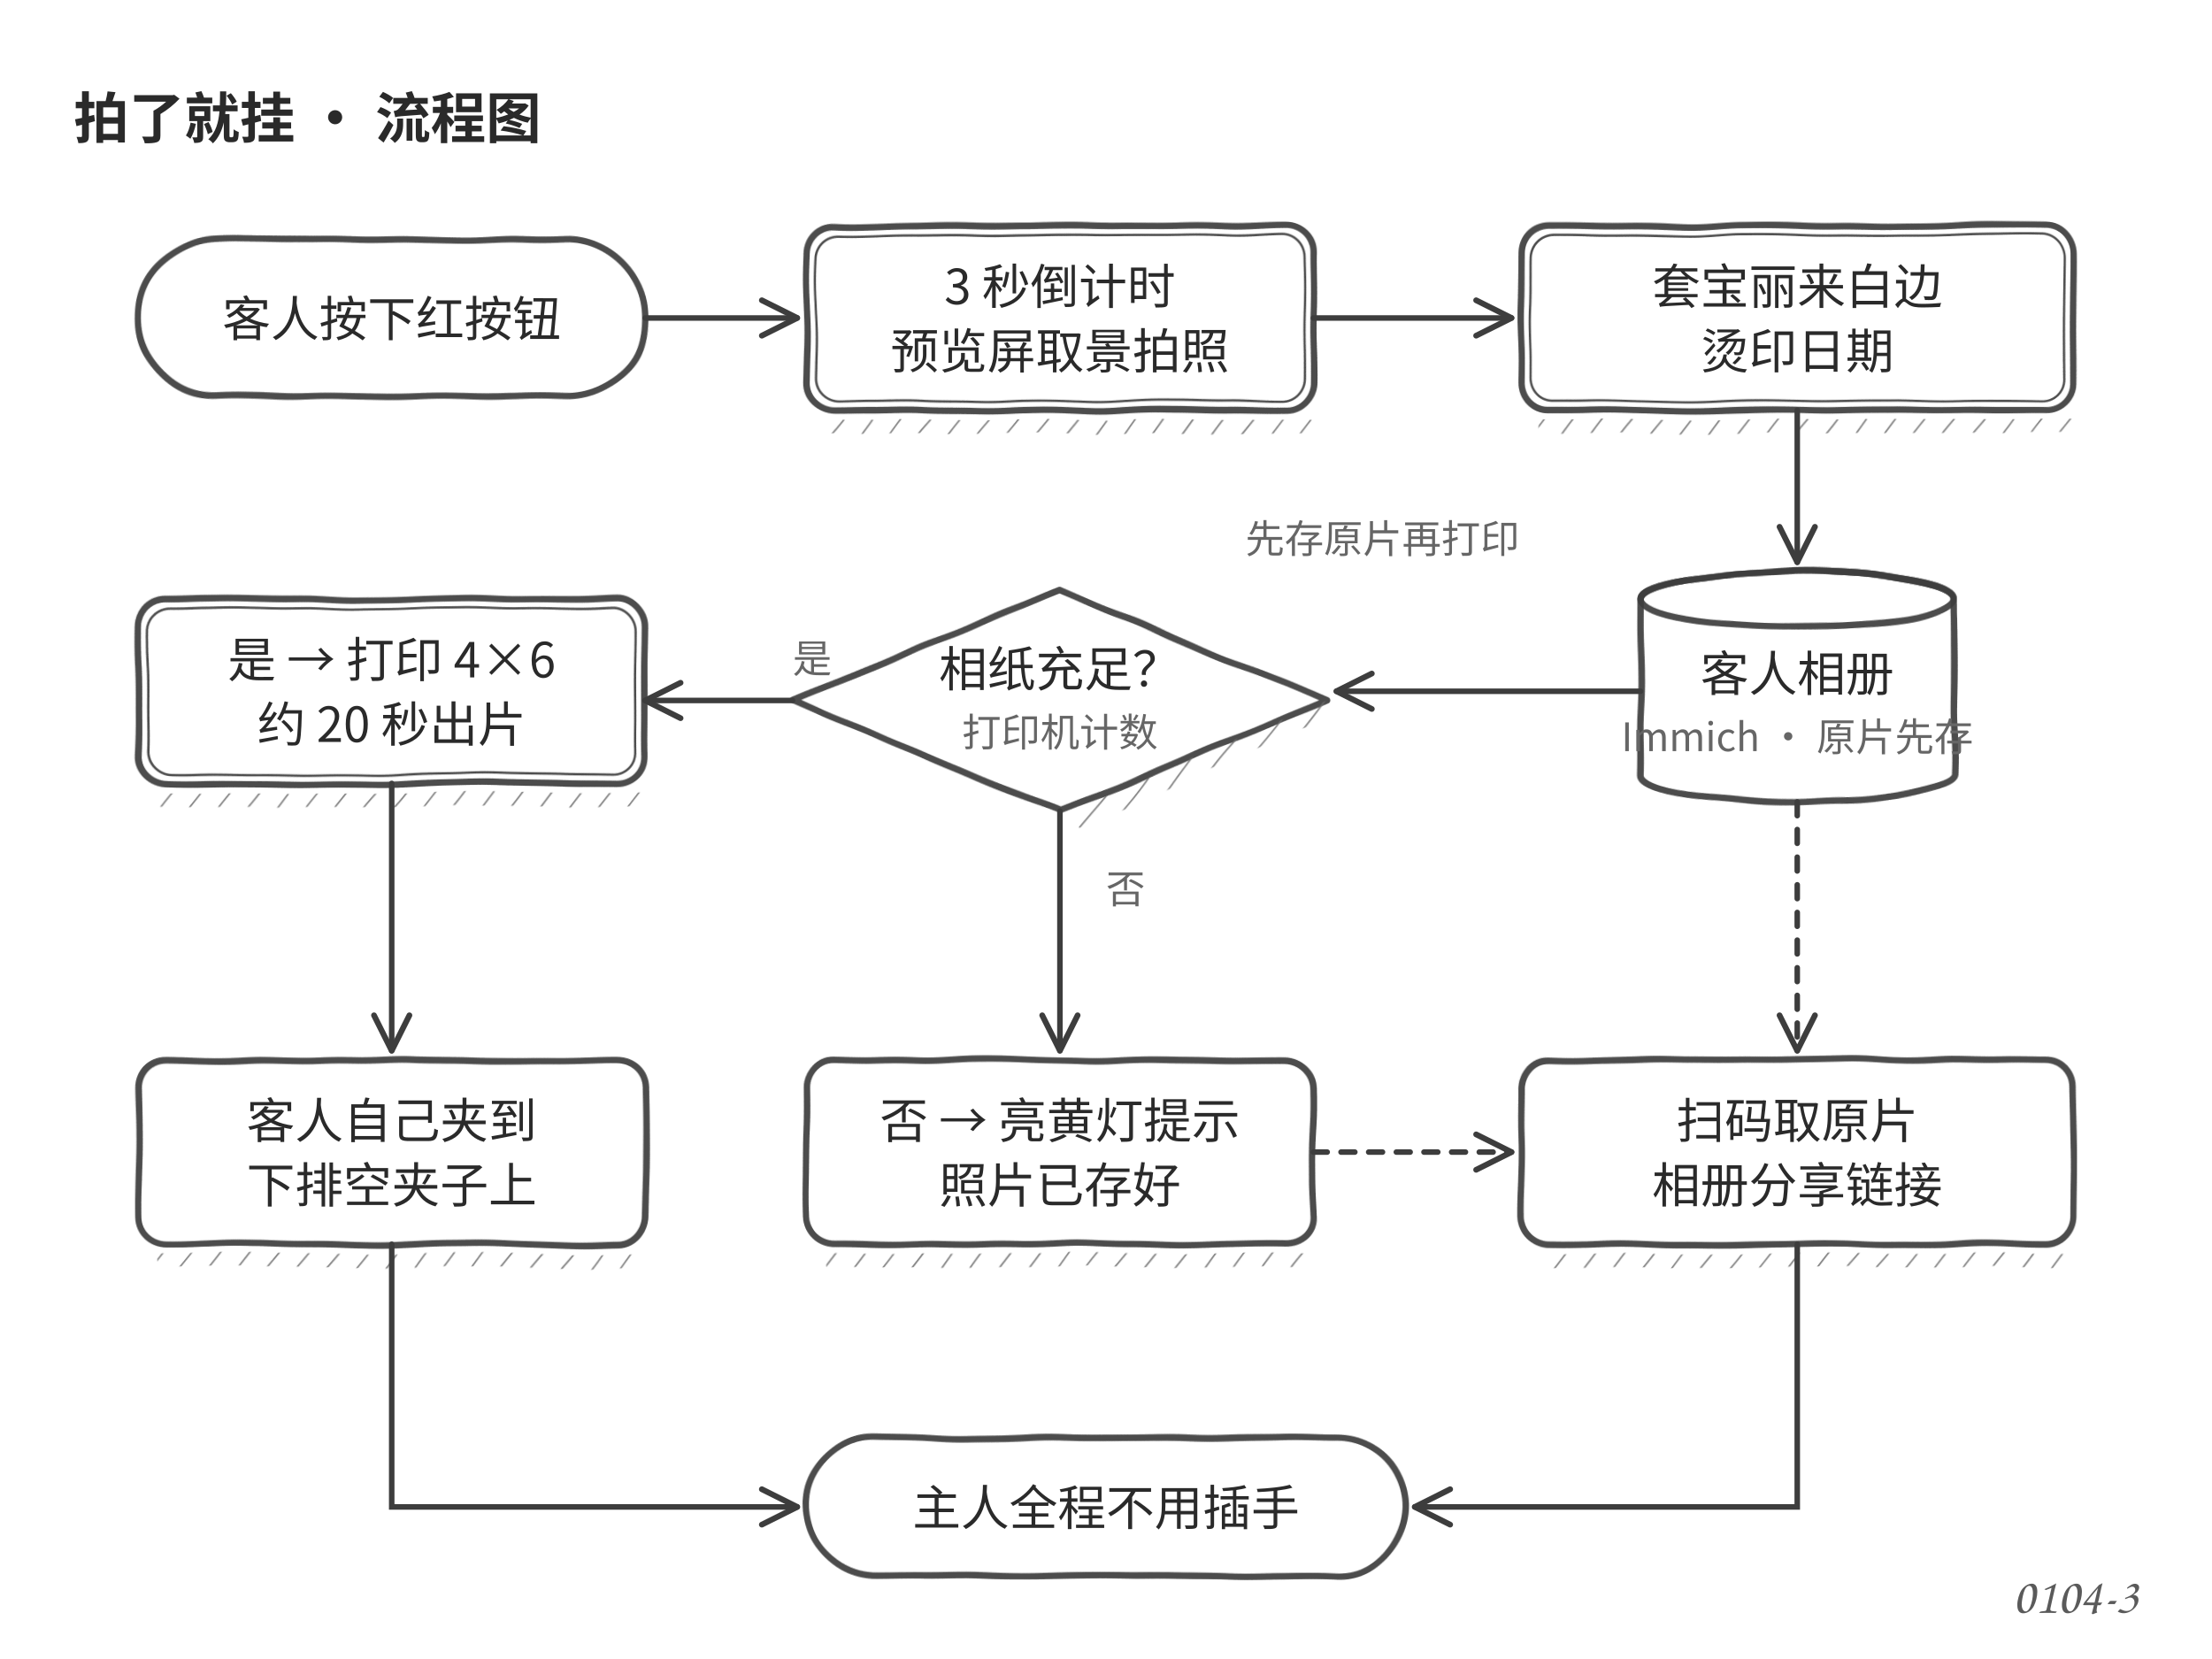
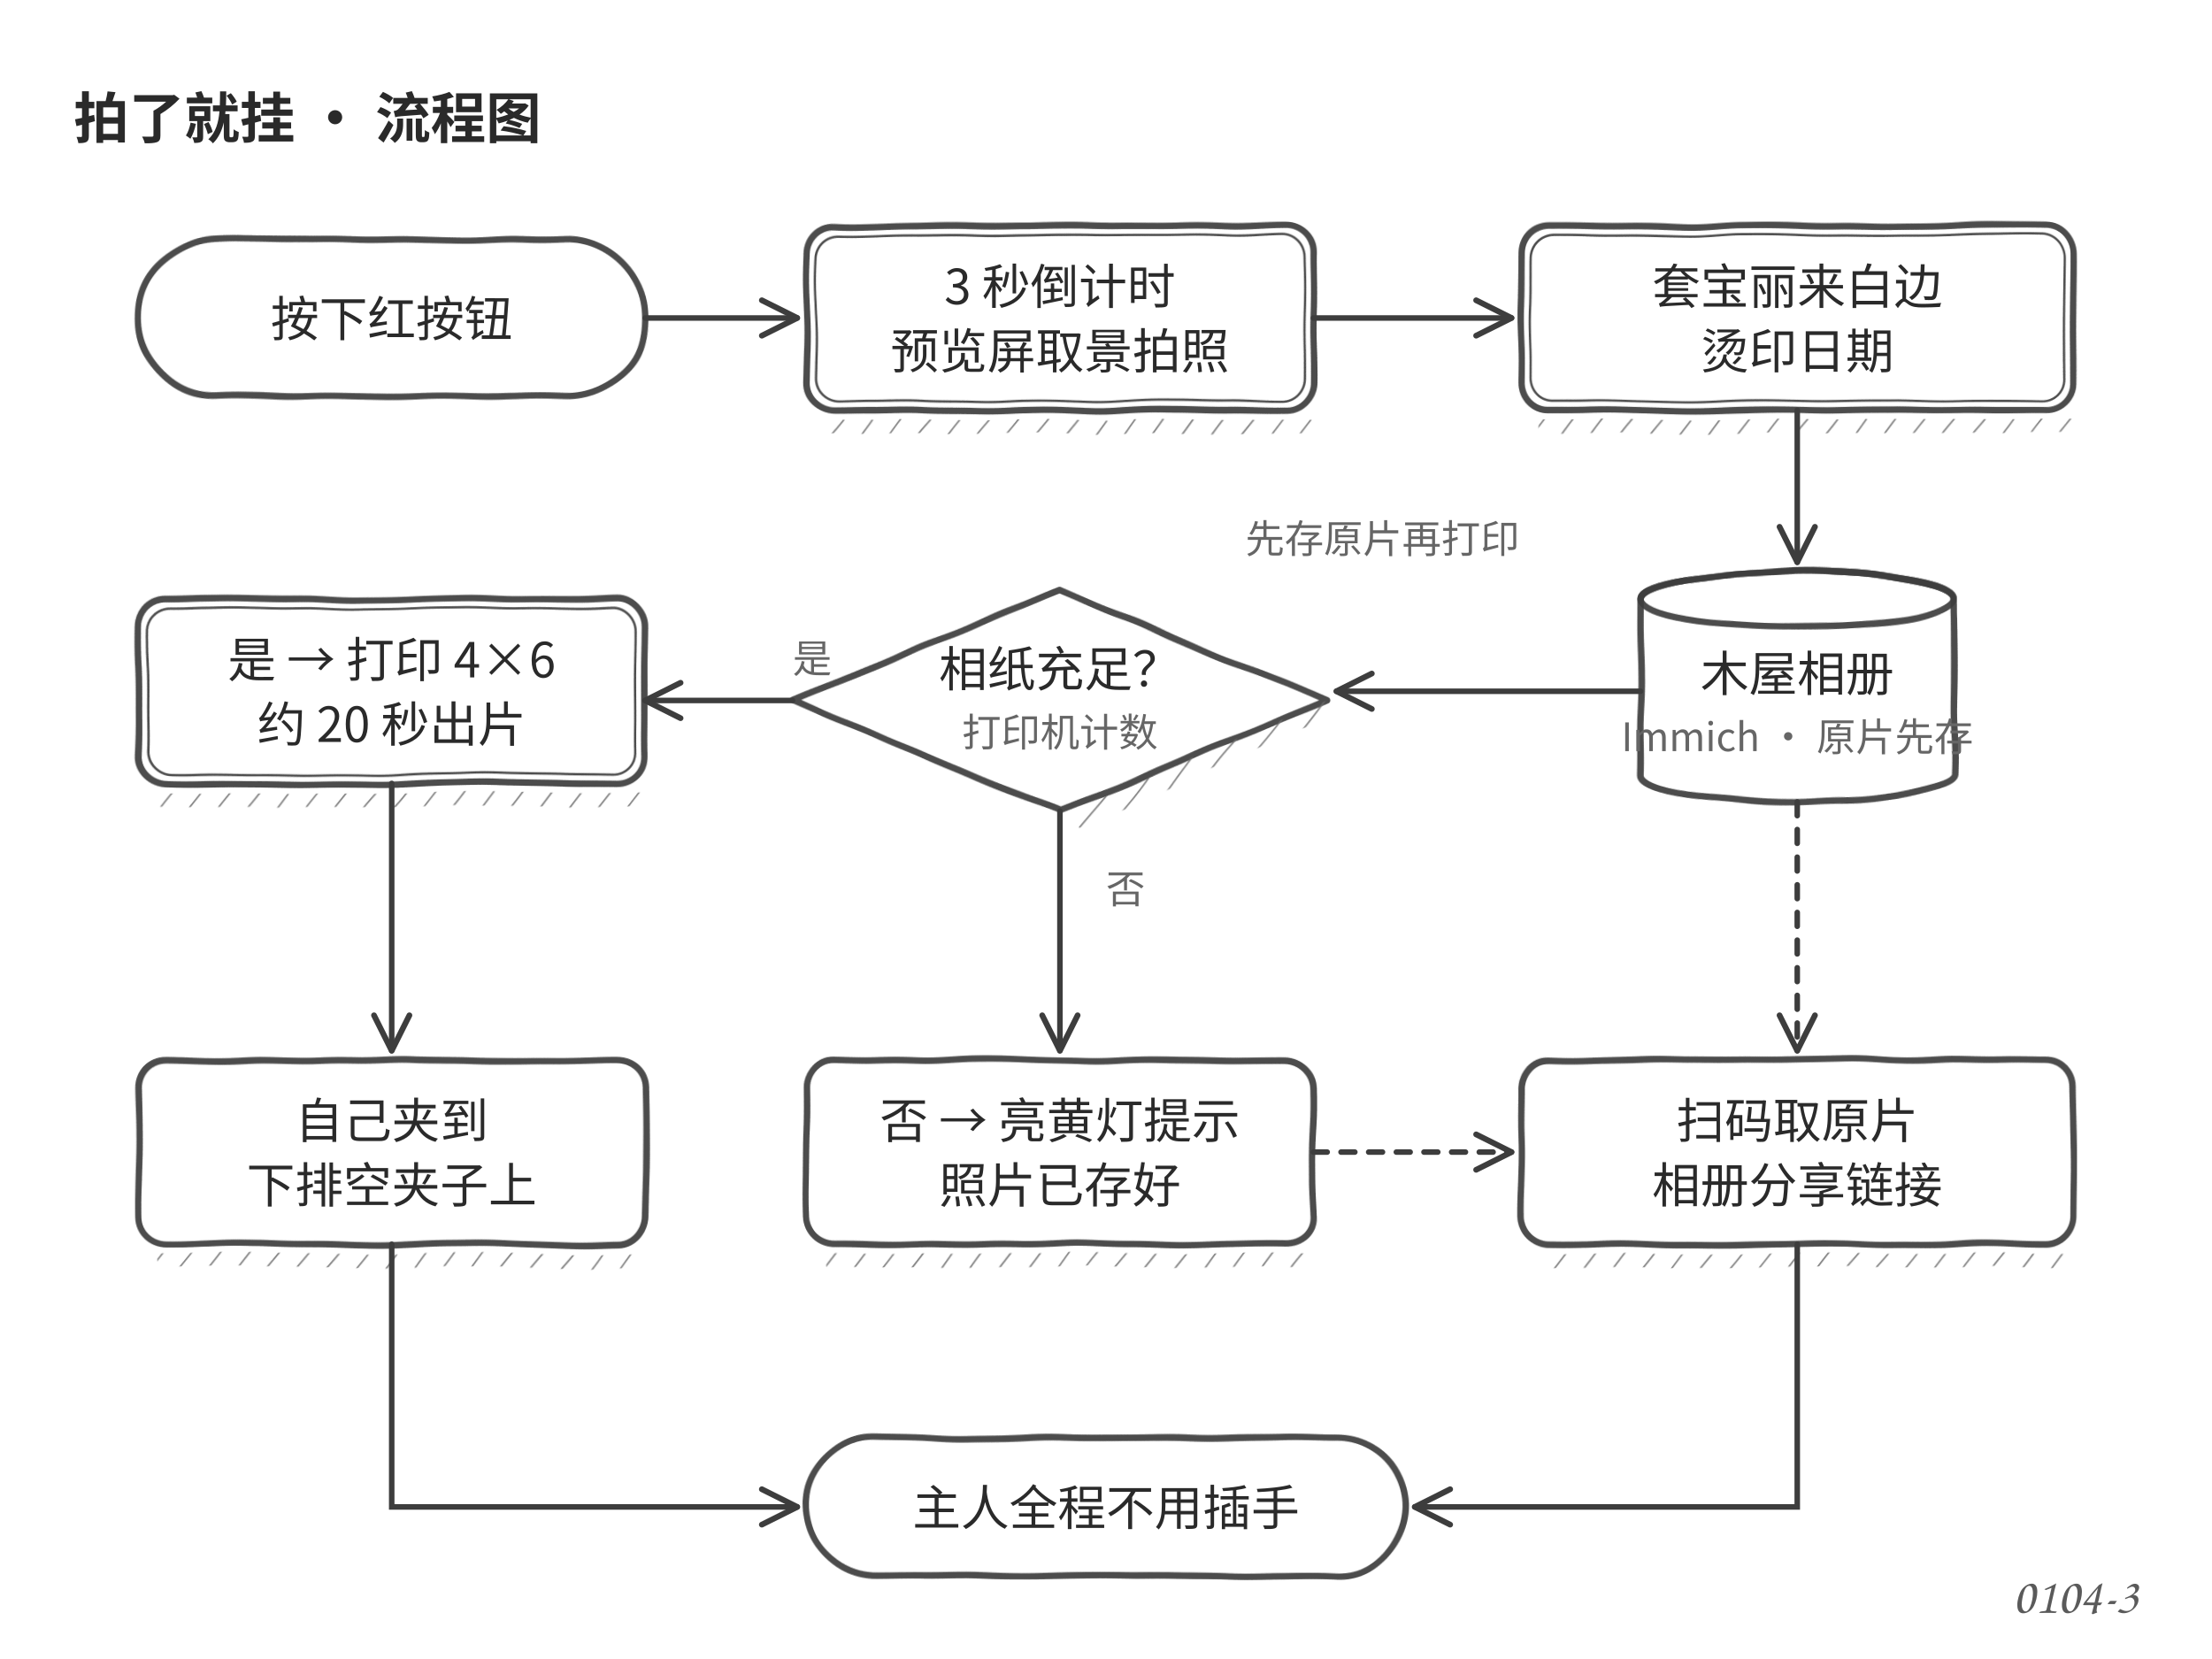
<svg xmlns="http://www.w3.org/2000/svg" viewBox="0 0 480 360" width="480" height="360" font-family="'Noto Sans SC','PingFang SC','Noto Sans CJK SC',sans-serif">
  <defs>
    <filter id="p0104-3-pencil" x="-5%" y="-5%" width="110%" height="110%">
      <feTurbulence type="fractalNoise" baseFrequency="0.045" numOctaves="2" seed="5" result="n" />
      <feDisplacementMap in="SourceGraphic" in2="n" scale="1.4" xChannelSelector="R" yChannelSelector="G" />
    </filter>
    <pattern id="p0104-3-shade" width="5" height="5" patternUnits="userSpaceOnUse" patternTransform="rotate(38)">
      <line x1="0" y1="0" x2="0" y2="5" stroke="#6b6b6b" stroke-width="0.7" stroke-opacity="0.8" />
    </pattern>
    <marker id="p0104-3-arrow" viewBox="0 0 10 10" refX="9" refY="5" markerWidth="8" markerHeight="8" orient="auto-start-reverse">
      <path d="M1 1 L9 5 L1 9" fill="none" stroke="#3d3d3d" stroke-width="1.3" stroke-linecap="round" stroke-linejoin="round" />
    </marker>
  </defs>
  <text x="16" y="30" font-weight="700" font-size="12" fill="#2a2a2a">拍了就挂 · 流程图</text>
  <g filter="url(#p0104-3-pencil)" stroke="#3d3d3d" fill="none" stroke-linecap="round" stroke-linejoin="round" stroke-width="1.4" stroke-opacity="0.92">
    <rect x="30" y="52" width="110" height="34" rx="17" />
    <rect x="175" y="49" width="110" height="40" rx="6" />
    <rect x="177" y="51" width="106" height="36" rx="5" stroke-width="0.5" />
    <rect x="330" y="49" width="120" height="40" rx="6" />
    <rect x="332" y="51" width="116" height="36" rx="5" stroke-width="0.5" />
    <path d="M356 130 a34 6 0 0 1 68 0 v38 a34 6 0 0 1 -68 0 Z" />
    <ellipse cx="390" cy="130" rx="34" ry="6" />
    <path d="M230 128 l58 24 l-58 24 l-58 -24 Z" />
    <rect x="30" y="130" width="110" height="40" rx="6" />
    <rect x="32" y="132" width="106" height="36" rx="5" stroke-width="0.5" />
    <rect x="30" y="230" width="110" height="40" rx="6" />
    <rect x="175" y="230" width="110" height="40" rx="6" />
    <rect x="330" y="230" width="120" height="40" rx="6" />
    <path d="M232 176 l56 -24 l4 2 l-58 26 Z" fill="url(#p0104-3-shade)" stroke="none" />
    <path d="M179 91 h106 v3 h-106 Z M334 91 h116 v3 h-116 Z M34 172 h106 v3 h-106 Z" fill="url(#p0104-3-shade)" stroke="none" />
    <path d="M34 272 h106 v3 h-106 Z M179 272 h106 v3 h-106 Z M334 272 h116 v3 h-116 Z" fill="url(#p0104-3-shade)" stroke="none" />
    <rect x="175" y="312" width="130" height="30" rx="15" />
  </g>
  <g stroke="#3d3d3d" stroke-width="1.2" fill="none" marker-end="url(#p0104-3-arrow)" stroke-linecap="round">
    <path d="M140 69 H173" />
    <path d="M285 69 H328" />
    <path d="M390 89 V122" />
    <path d="M356 150 H290" />
    <path d="M172 152 H140" />
    <path d="M230 176 V228" />
    <path d="M85 170 V228" />
    <path d="M390 174 V228" stroke-dasharray="3 3" />
    <path d="M85 270 V327 H173" />
    <path d="M285 250 H328" stroke-dasharray="3 3" />
    <path d="M390 270 V327 H307" />
  </g>
  <g font-size="10.5" fill="#2a2a2a" text-anchor="middle">
-     <text x="85" y="73">客人按下红按钮</text>
+     <text x="85" y="73">按下红按钮</text>
    <text x="230" y="66">3 秒倒计时</text>
    <text x="230" y="80">预览屏取景拍照</text>
    <text x="390" y="66">套宝丽来白边</text>
    <text x="390" y="80">烫印日期</text>
-     <text x="390" y="150">客人相册</text>
+     <text x="390" y="150">木屋相册</text>
    <text x="390" y="163" font-size="8.5" fill="#666">Immich · 原片先存</text>
    <text x="230" y="149">相纸充足？</text>
    <text x="230" y="162" font-size="8.5" fill="#666">打印机计数</text>
    <text x="85" y="147">是 → 打印 4×6</text>
    <text x="85" y="161">约 20 秒出片</text>
-     <text x="85" y="247">客人自己夹到</text>
+     <text x="85" y="247">自己夹到</text>
    <text x="85" y="261">下排空夹子上</text>
    <text x="230" y="247">否 → 亮黄灯提示</text>
    <text x="230" y="261">照片已存好</text>
    <text x="390" y="247">扫码取原片</text>
    <text x="390" y="261">相册分享链接</text>
    <text x="240" y="331">主人全程不用插手</text>
  </g>
  <g font-size="8.5" fill="#666">
    <text x="172" y="146">是</text>
    <text x="240" y="196">否</text>
    <text x="300" y="120" text-anchor="middle">先存原片再打印</text>
  </g>
  <text x="464" y="350" text-anchor="end" font-family="'Long Cang','Kaiti SC',cursive" font-size="11" fill="#5a5a5a">0104-3</text>
</svg>
